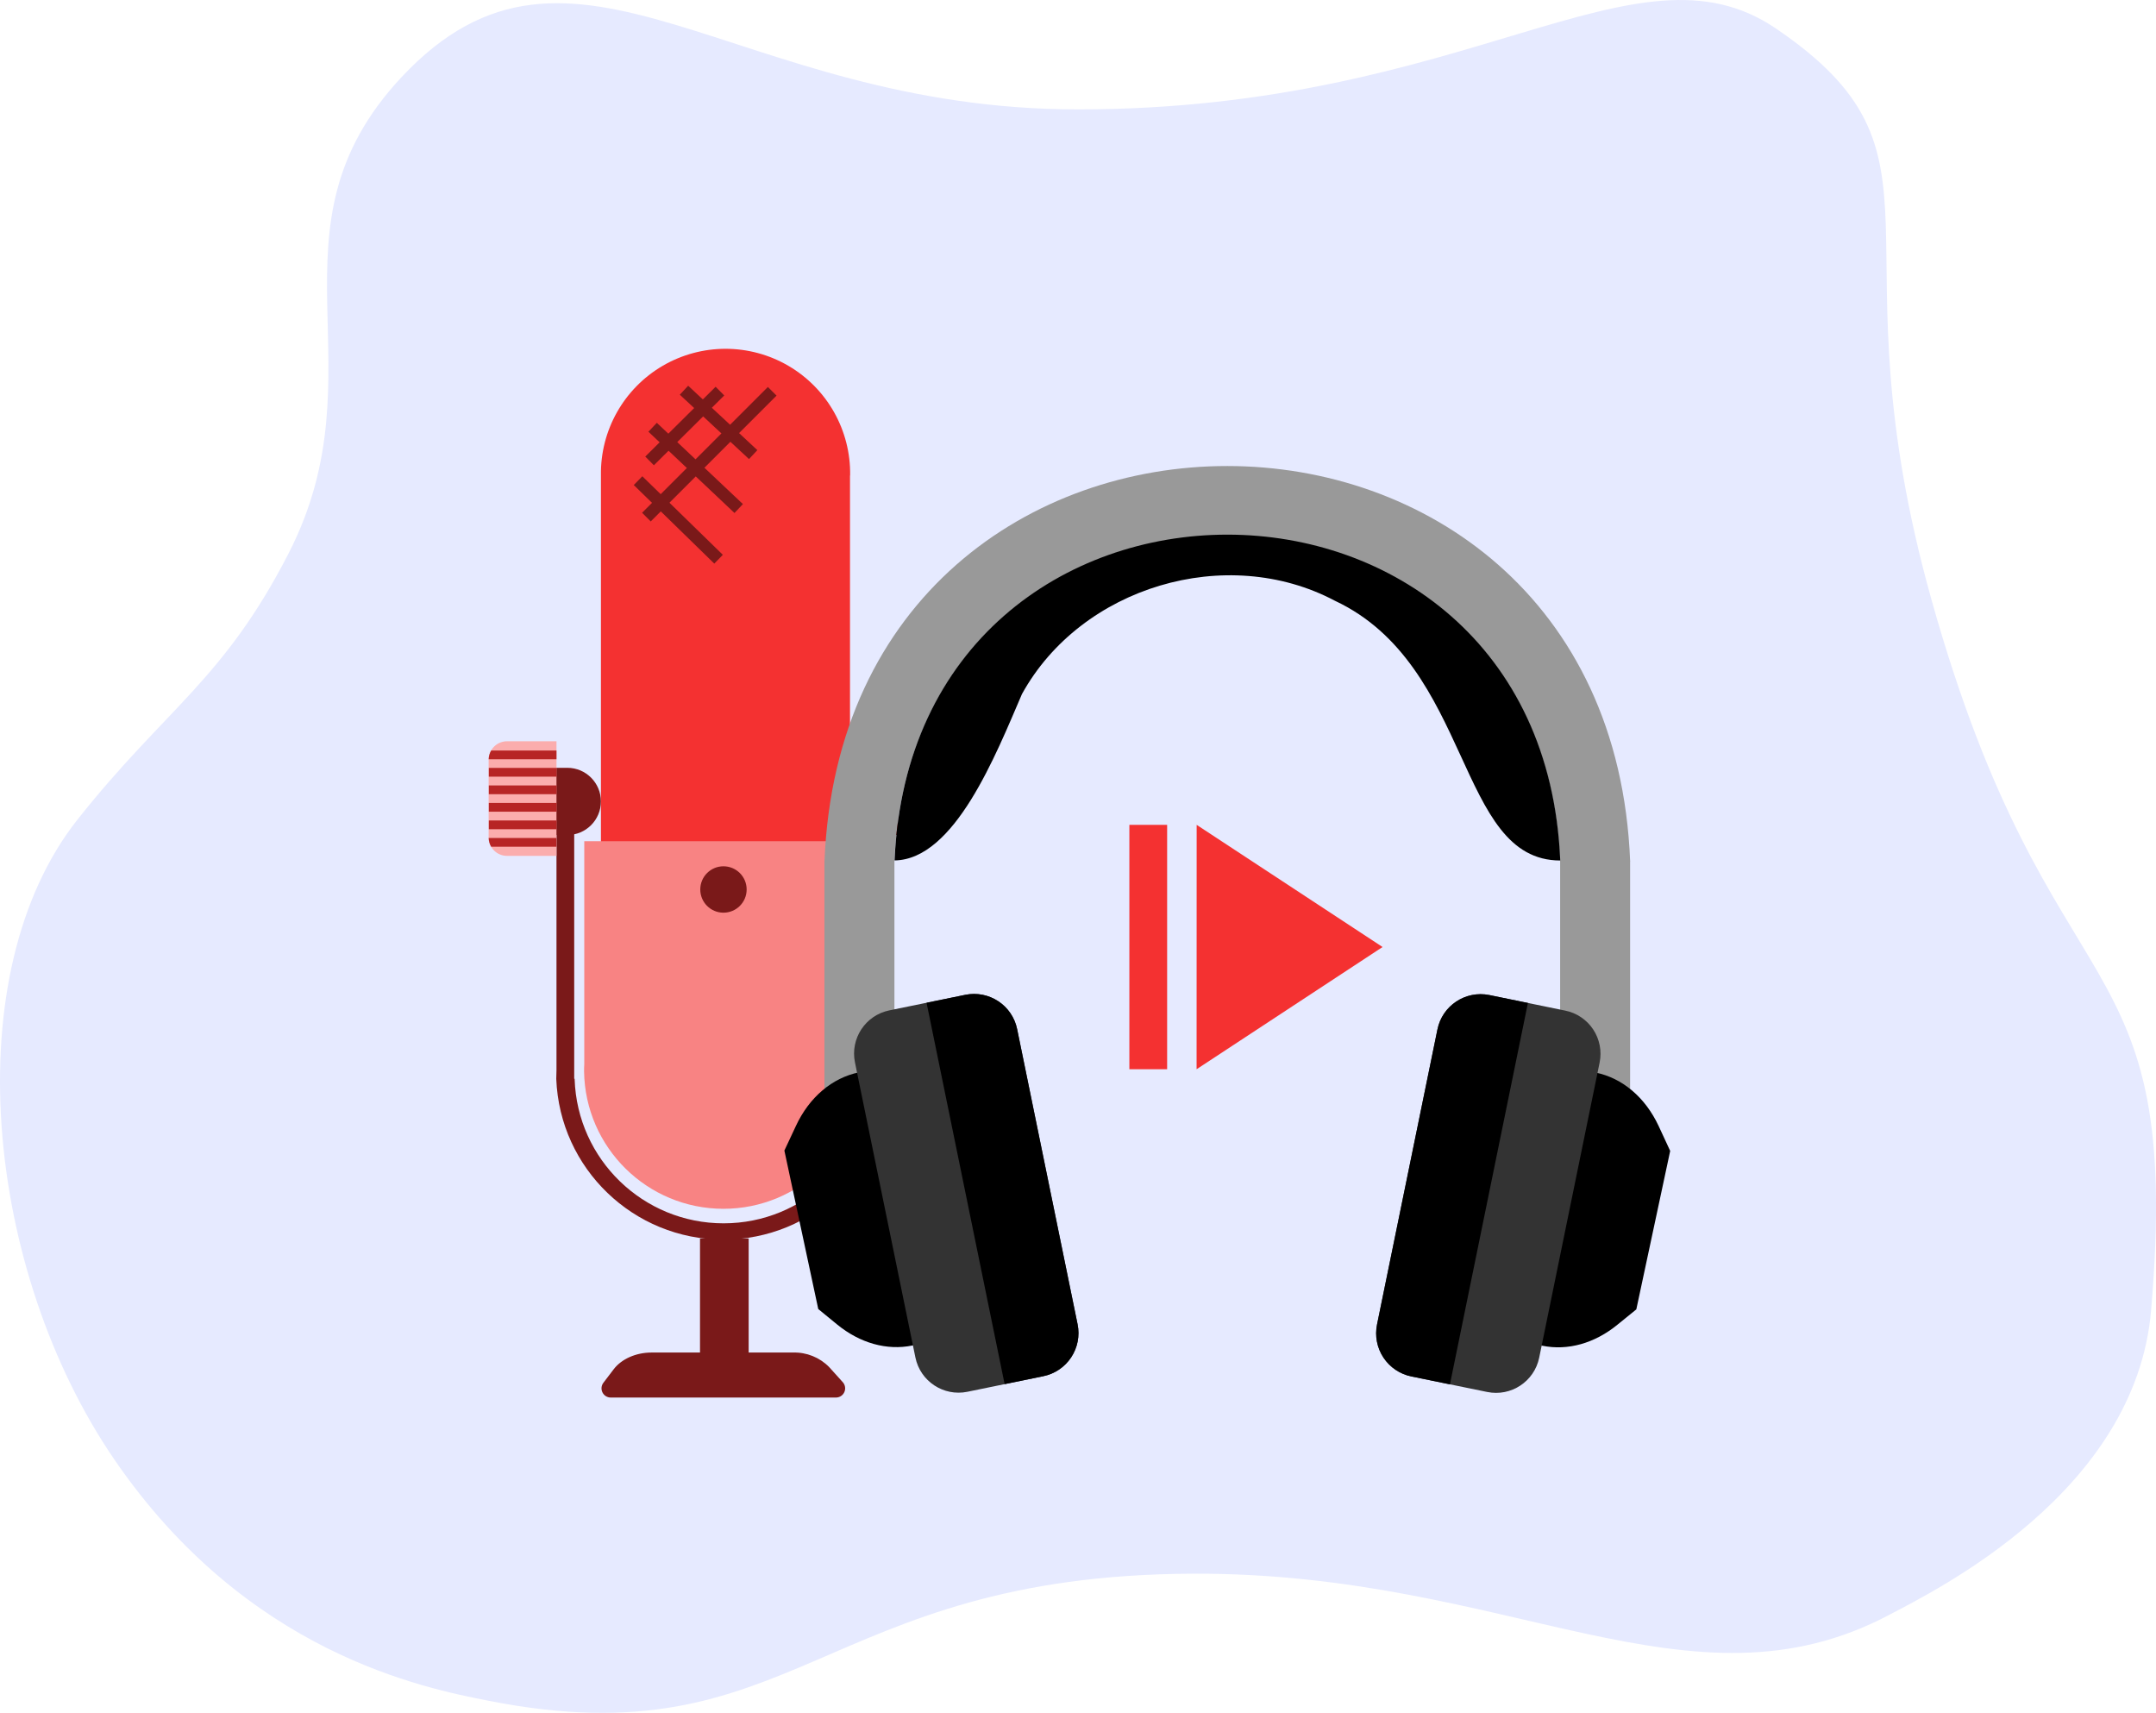
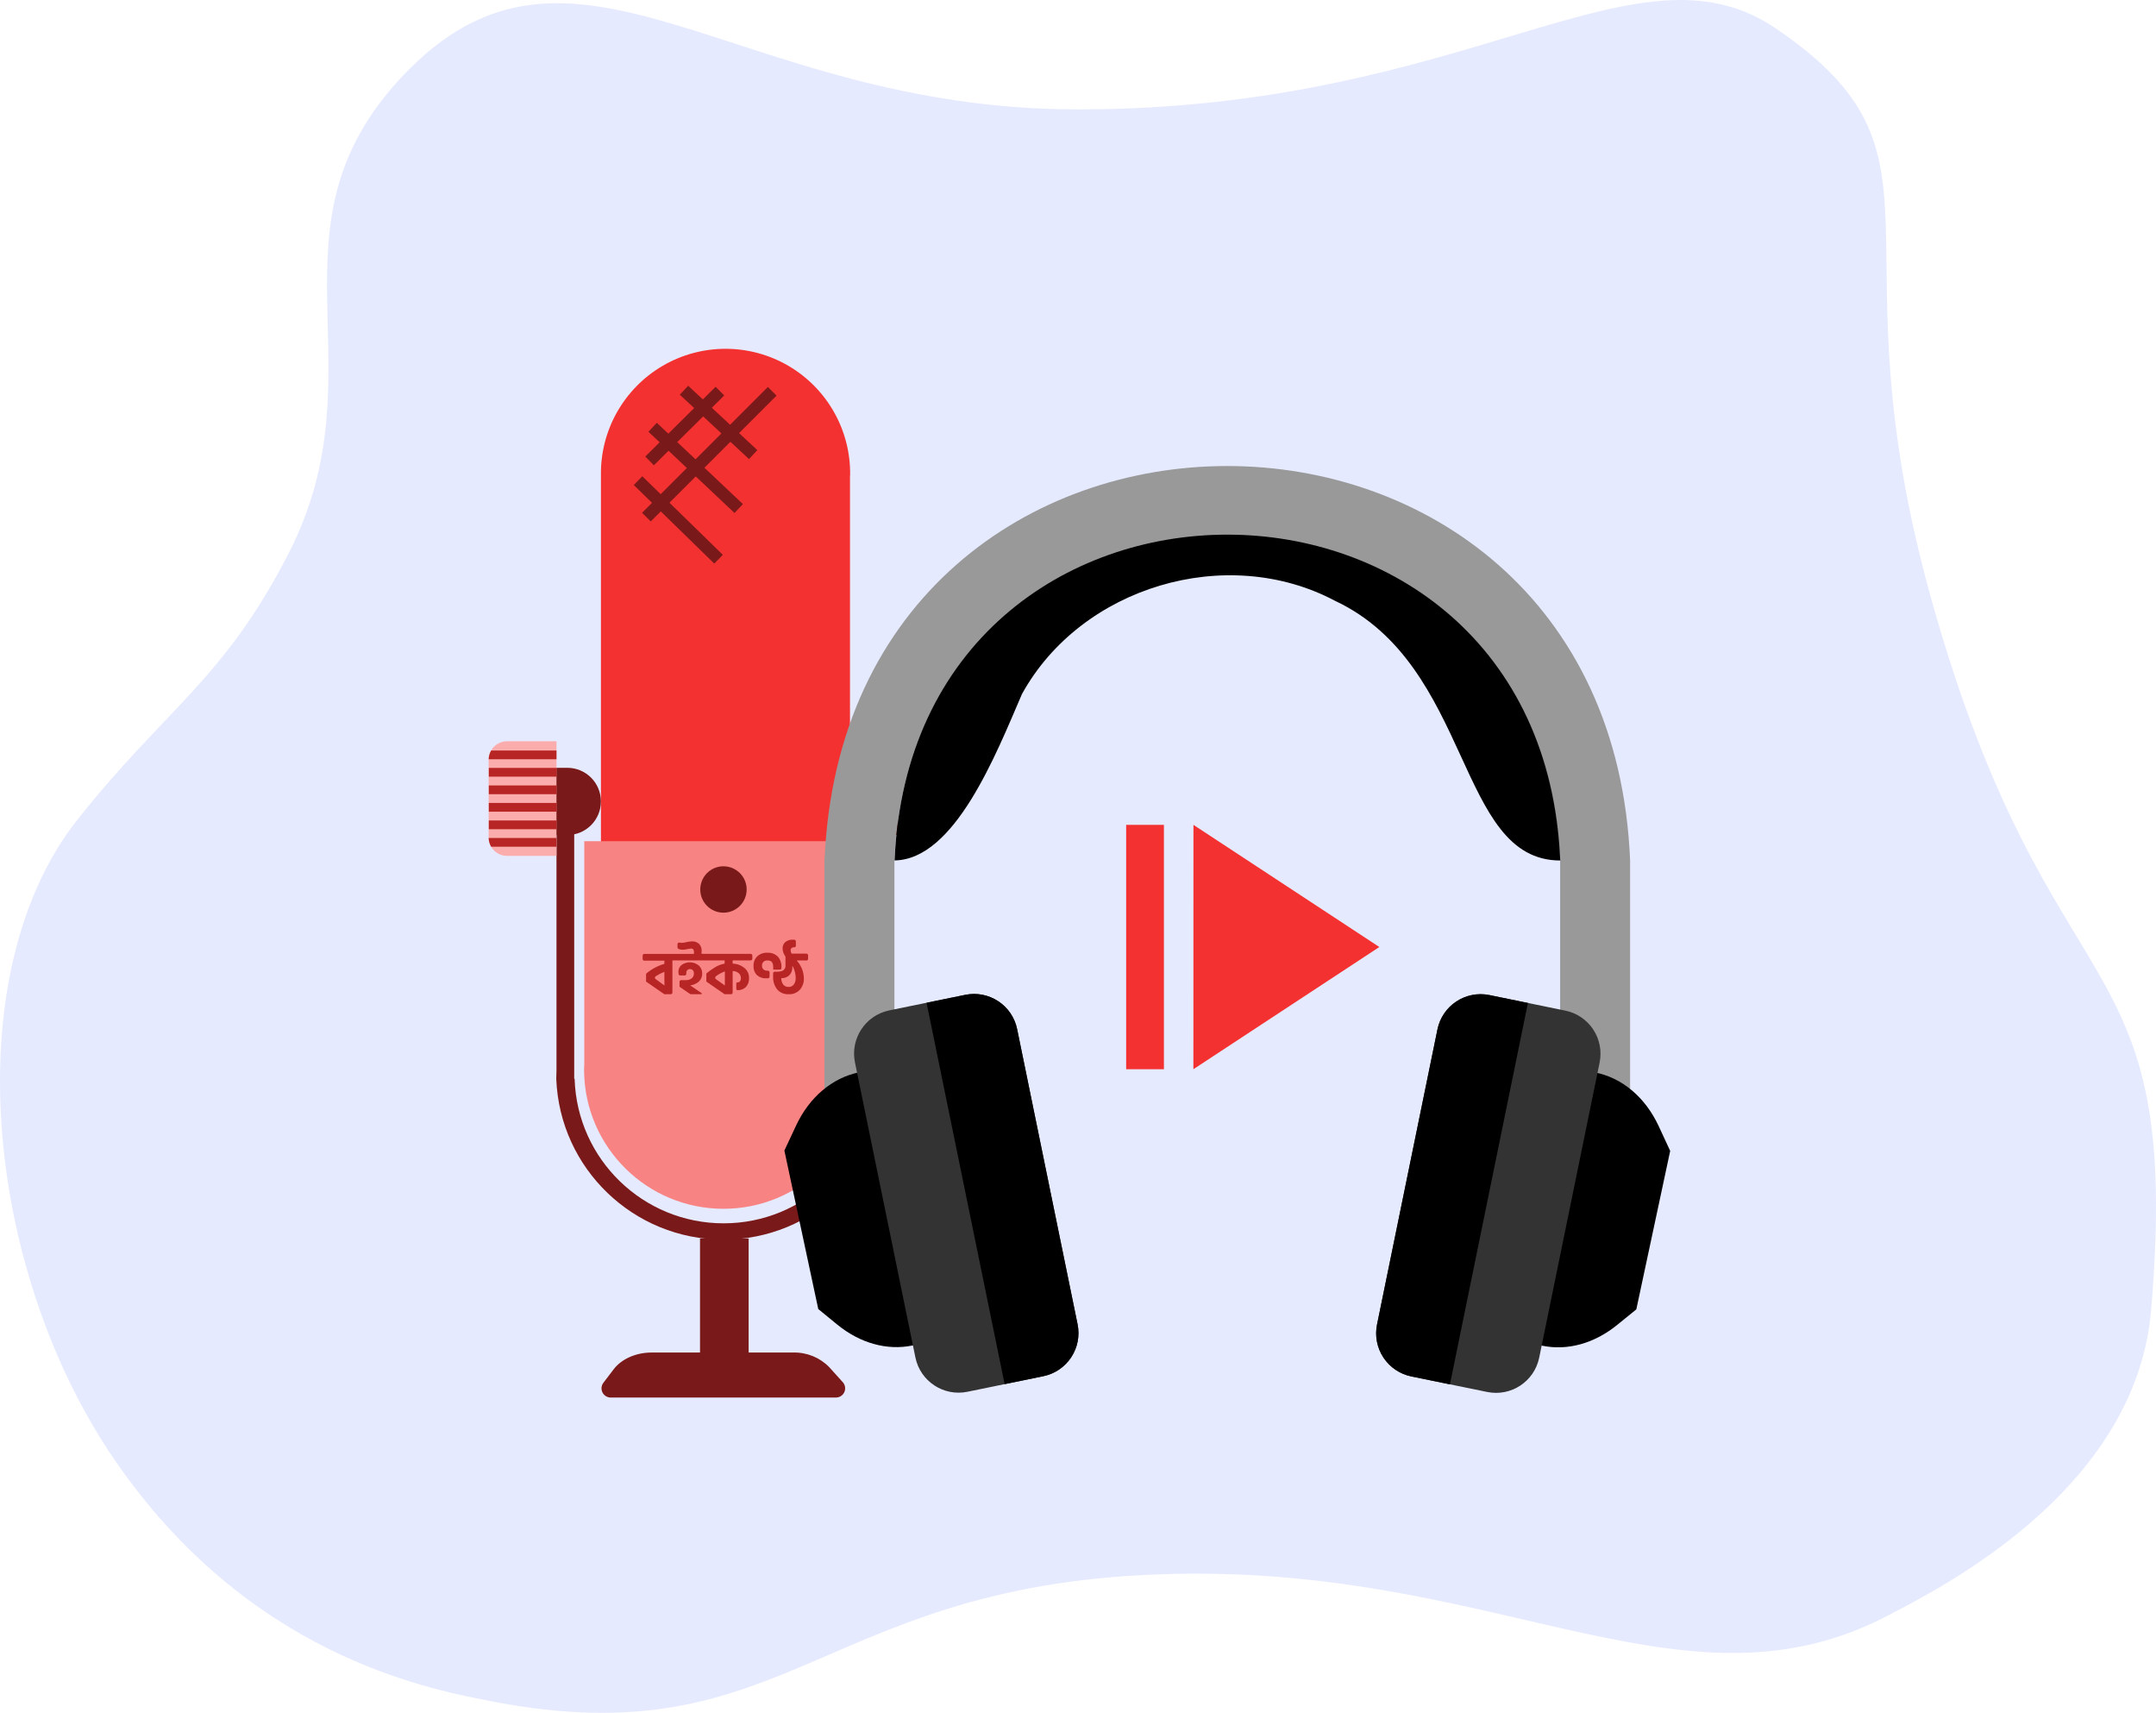
<svg xmlns="http://www.w3.org/2000/svg" viewBox="0 0 670.26 532.41">
  <defs>
    <style>.cls-1{fill:#e6eaff;}.cls-2{fill:#7a1919;}.cls-3{fill:#f43131;}.cls-4{fill:#f88383;}.cls-5{fill:#fbadad;}.cls-6{fill:#b72525;}.cls-7{fill:#999;}.cls-8{fill:#333;}</style>
  </defs>
  <g id="Layer_2" data-name="Layer 2">
    <g id="Illustration">
      <g id="Layer_2-2" data-name="Layer 2">
        <path class="cls-1" d="M35.56,453.68c-40.39-59-49.32-151.19-11.41-199,27.32-34.48,45.36-43.26,65.6-82.74C119.09,114.65,80.65,71.27,124.81,24,178.24-33.1,227.65,34.11,335.28,34,457.08,34,508.2-20.85,552,8.79,610.5,48.45,568.68,73.1,600.5,186.54c37.14,132.4,78.23,102.94,68.24,220.72-4.8,56.65-67.11,87.1-81.28,94.62-62.23,33-118.06-13.07-216.46-12.73-116.1.4-123.82,58.29-219.08,39.51C131.87,524.71,76.87,514,35.56,453.68Z" />
        <path class="cls-2" d="M262,429.62l-4.26-4.72a15.12,15.12,0,0,0-11.18-4.49H232.74V384.94H217.62v35.47H202.55c-4.84,0-9.31,2-11.73,5.15l-3.23,4.24a2.86,2.86,0,0,0,2.27,4.6h70A2.86,2.86,0,0,0,262,429.62Z" />
        <path class="cls-3" d="M264.25,147.82V264H186.82V149.78c0-.66,0-1.33,0-2a38.74,38.74,0,1,1,77.47,0v0Z" />
        <path class="cls-2" d="M271.27,256.08v79.23h0a.53.53,0,0,1,0,.12,46.34,46.34,0,0,1-92.63,0v-.12h-.13V256.08H173v76.6c0,.88-.07,1.78-.07,2.67a52,52,0,0,0,103.92,0v0h0V256.08Z" />
        <path class="cls-4" d="M268.25,261.47v71.58h0v0a43.34,43.34,0,0,1-86.67,0c0-.75,0-1.5.06-2.24V261.47Z" />
        <path class="cls-2" d="M274.53,238.66h4.62a0,0,0,0,1,0,0v20.89a0,0,0,0,1,0,0h-4.62a10.44,10.44,0,0,1-10.44-10.44v0A10.44,10.44,0,0,1,274.53,238.66Z" />
        <path class="cls-2" d="M182.2,238.66h4.62a0,0,0,0,1,0,0v20.89a0,0,0,0,1,0,0H182.2a10.44,10.44,0,0,1-10.44-10.44v0A10.44,10.44,0,0,1,182.2,238.66Z" transform="translate(358.57 498.21) rotate(-180)" />
        <path class="cls-5" d="M151.91,236.13v24.18a.91.91,0,0,0,0,.17,5.71,5.71,0,0,0,5.71,5.55H173V230.41H157.63a5.71,5.71,0,0,0-5.71,5.56A.86.86,0,0,0,151.91,236.13Z" />
        <path class="cls-6" d="M151.92,236H173v-2.72H152.69A5.69,5.69,0,0,0,151.92,236Z" />
        <rect class="cls-6" x="151.97" y="238.7" width="21.06" height="2.72" transform="translate(325 480.11) rotate(180)" />
        <rect class="cls-6" x="151.97" y="244.14" width="21.06" height="2.72" transform="translate(325 491) rotate(180)" />
        <rect class="cls-6" x="151.97" y="249.59" width="21.06" height="2.72" transform="translate(325 501.89) rotate(180)" />
        <rect class="cls-6" x="151.97" y="255.03" width="21.06" height="2.72" transform="translate(325 512.78) rotate(180)" />
        <path class="cls-6" d="M151.92,260.48a5.66,5.66,0,0,0,.77,2.71H173v-2.71Z" />
        <path class="cls-2" d="M232.12,276.48a7.21,7.21,0,1,1-7.21-7.21A7.21,7.21,0,0,1,232.12,276.48Z" />
        <rect class="cls-2" x="197.47" y="130.5" width="30.81" height="3.81" transform="translate(-31.49 188.38) rotate(-44.78)" />
        <rect class="cls-2" x="192.86" y="139.27" width="55.31" height="3.81" transform="translate(-35.24 197.28) rotate(-45)" />
        <rect class="cls-2" x="221.48" y="116.61" width="3.81" height="29.38" transform="translate(-24.89 205.43) rotate(-47.07)" />
        <rect class="cls-2" x="214.36" y="127.03" width="3.81" height="36.8" transform="translate(-37.94 202.87) rotate(-46.65)" />
        <rect class="cls-2" x="208.97" y="144.12" width="3.81" height="34.97" transform="translate(-52.06 199.71) rotate(-45.71)" />
        <path class="cls-7" d="M506.78,267.68H485c-5.61-135-201.25-135.14-206.94,0H256.32C262.89,103.83,500.26,104,506.78,267.68Z" />
        <path d="M485.05,267.47c-32.36,0-27.16-60.62-70.06-80.74-33.69-17.85-78.88-4.37-97.28,29-8.1,18.79-20.87,51.43-39.6,51.72C283.8,132.34,479.44,132.51,485.05,267.47Z" />
        <rect class="cls-7" x="485.02" y="267.56" width="21.75" height="71.47" />
        <path d="M478.67,418.13l.8.16c7.89,1.62,16.27-.73,23.36-6.53L508.7,407l10.53-49.26L515.64,350c-4.16-8.9-11.25-14.91-19.62-16.62h0Z" />
        <path class="cls-8" d="M497.29,330.28,478.51,422a13.7,13.7,0,0,1-16.16,10.67l-23.6-4.83a13.68,13.68,0,0,1-10.66-16.16L446.87,320A13.7,13.7,0,0,1,463,309.29l23.6,4.84A13.68,13.68,0,0,1,497.29,330.28Z" />
        <path d="M475,311.75,450.76,430.3l-12-2.46a13.68,13.68,0,0,1-10.66-16.16L446.87,320A13.7,13.7,0,0,1,463,309.29Z" />
        <rect class="cls-7" x="256.31" y="267.49" width="21.75" height="71.47" />
        <path d="M284.42,418.06l-.81.17c-7.88,1.61-16.26-.73-23.35-6.53l-5.88-4.81-10.53-49.26,3.6-7.69c4.15-8.9,11.25-14.91,19.62-16.63h0Z" />
        <path class="cls-8" d="M265.79,330.22l18.79,91.72a13.7,13.7,0,0,0,16.16,10.67l23.6-4.84A13.68,13.68,0,0,0,335,411.62l-18.79-91.73a13.68,13.68,0,0,0-16.15-10.66l-23.6,4.83A13.71,13.71,0,0,0,265.79,330.22Z" />
        <path d="M288.05,311.69l24.27,118.54,12-2.46A13.68,13.68,0,0,0,335,411.62l-18.79-91.73a13.68,13.68,0,0,0-16.15-10.66Z" />
-         <polygon class="cls-3" points="372.02 256.39 429.81 294.36 372 332.35 372.02 256.39" />
-         <rect class="cls-3" x="351.1" y="256.39" width="11.74" height="75.96" />
+         <polygon class="cls-3" points="371.02 256.39 428.81 294.36 371 332.35 371.02 256.39" />
+         <rect class="cls-3" x="350.1" y="256.39" width="11.74" height="75.96" />
+         <path class="cls-6" d="M218.3,302.55a3.25,3.25,0,0,0-1.05-2.44,4.44,4.44,0,0,0-5.35-.18,2.68,2.68,0,0,0-1,2.13,4.23,4.23,0,0,0,.06.73.51.51,0,0,0,.51.42h1.38a.51.51,0,0,0,.51-.55v-.28a1.1,1.1,0,0,1,1.16-1.16,1.12,1.12,0,0,1,.87.36,1.36,1.36,0,0,1,.33,1,1.85,1.85,0,0,1-.66,1.51,2.9,2.9,0,0,1-1.93.56h-1.36a.51.51,0,0,0-.52.51v1.45a.24.24,0,0,0,.09.17l3.3,2.25a.2.2,0,0,0,.11,0H218a.19.19,0,0,0,.19-.18h0a.19.19,0,0,0-.09-.16l-3.52-2.4a5,5,0,0,0,2.71-1.21A3.27,3.27,0,0,0,218.3,302.55Z" />
+         <path class="cls-6" d="M218.56,296.46h-.51a5.14,5.14,0,0,0,.08-.88,3,3,0,0,0-.79-2.19,3.1,3.1,0,0,0-2.27-.78,7.28,7.28,0,0,0-1.63.23,6.72,6.72,0,0,1-1.43.22,3,3,0,0,1-.75-.08.52.52,0,0,0-.64.5v1a.52.52,0,0,0,.3.47,3.36,3.36,0,0,0,1.33.26,6.78,6.78,0,0,0,1.35-.18,6.78,6.78,0,0,1,1.17-.18.91.91,0,0,1,.78.28,1.54,1.54,0,0,1,.19.86s0,.1,0,.23,0,.22,0,.28H200.3a.52.52,0,0,0-.52.52v1.07a.51.51,0,0,0,.52.51h6.24v1a15.25,15.25,0,0,0-5.61,3,.21.21,0,0,0-.08.16V305a.22.22,0,0,0,.09.17l5.58,3.86,0,0v0h2a.51.51,0,0,0,.52-.51v-10h16.24v1a8.93,8.93,0,0,0-2.86,1.06,22.56,22.56,0,0,0-2.75,1.94.21.21,0,0,0-.08.16V305a.2.2,0,0,0,.09.17l5.58,3.86,0,0v0h2a.51.51,0,0,0,.51-.51v-6.7a3,3,0,0,1,1.89.68,1.93,1.93,0,0,1,.67,1.52c0,.91-.42,1.37-1.24,1.37h0a.18.18,0,0,0-.19.19v1.8a.38.38,0,0,0,.39.39h0a3.44,3.44,0,0,0,2.62-1,3.83,3.83,0,0,0,.95-2.76,3.87,3.87,0,0,0-1.54-3.22,5.85,5.85,0,0,0-3.55-1.27v-1h5.59a.51.51,0,0,0,.52-.51V297a.52.52,0,0,0-.52-.52H218.56Zm-12,9.86-2.74-2a.52.52,0,0,1,0-.85,15.38,15.38,0,0,1,2.72-1.4Zm18.78,0-2.81-2a.52.52,0,0,1,0-.83,9.64,9.64,0,0,1,2.82-1.54Z" />
+         <path class="cls-6" d="M242.59,301.35a.36.36,0,0,0,.32-.35h0a4.81,4.81,0,0,0-1-3.56,4.29,4.29,0,0,0-3.31-1.3,4.36,4.36,0,0,0-3.18,1.12,3.89,3.89,0,0,0-1.16,2.94,3.84,3.84,0,0,0,1.05,2.89,4,4,0,0,0,2.86,1l.61,0a.52.52,0,0,0,.46-.52v-1.33a.53.53,0,0,0-.54-.52h-.21a1.69,1.69,0,0,1-1.15-.39,1.43,1.43,0,0,1-.45-1.12,1.54,1.54,0,0,1,1.69-1.67c1.33,0,1.8.63,1.8,2.28,0,.17,0,.36,0,.55h0A15.28,15.28,0,0,0,242.59,301.35Z" />
+         <path class="cls-6" d="M250.72,296.42h-4.61a2,2,0,0,1-.32-1c0-.64.4-1,1.22-1h0a.41.41,0,0,0,.41-.41v-1.4a.52.52,0,0,0-.47-.52l-.47,0a3.37,3.37,0,0,0-2.37.76,2.57,2.57,0,0,0-.82,2,4.43,4.43,0,0,0,.9,2.49V300a1.72,1.72,0,0,1-1.22,1.87h0a6.69,6.69,0,0,1-2.08.16.52.52,0,0,0-.54.48c0,.34,0,.68,0,1a6,6,0,0,0,1.27,4.05,4.41,4.41,0,0,0,3.56,1.48,4.47,4.47,0,0,0,3.47-1.38,5.13,5.13,0,0,0,1.26-3.6,8.39,8.39,0,0,0-1.92-5.15l-.28-.36h3a.51.51,0,0,0,.51-.52v-1.11A.51.51,0,0,0,250.72,296.42ZM246.79,306a1.9,1.9,0,0,1-1.64.77,2,2,0,0,1-1.66-.74,3.11,3.11,0,0,1-.6-2v0H243a3.22,3.22,0,0,0,2.42-.93,3.42,3.42,0,0,0,.9-2.48v-.5a8,8,0,0,1,1.05,4A3.19,3.19,0,0,1,246.79,306Z" />
      </g>
    </g>
  </g>
</svg>
